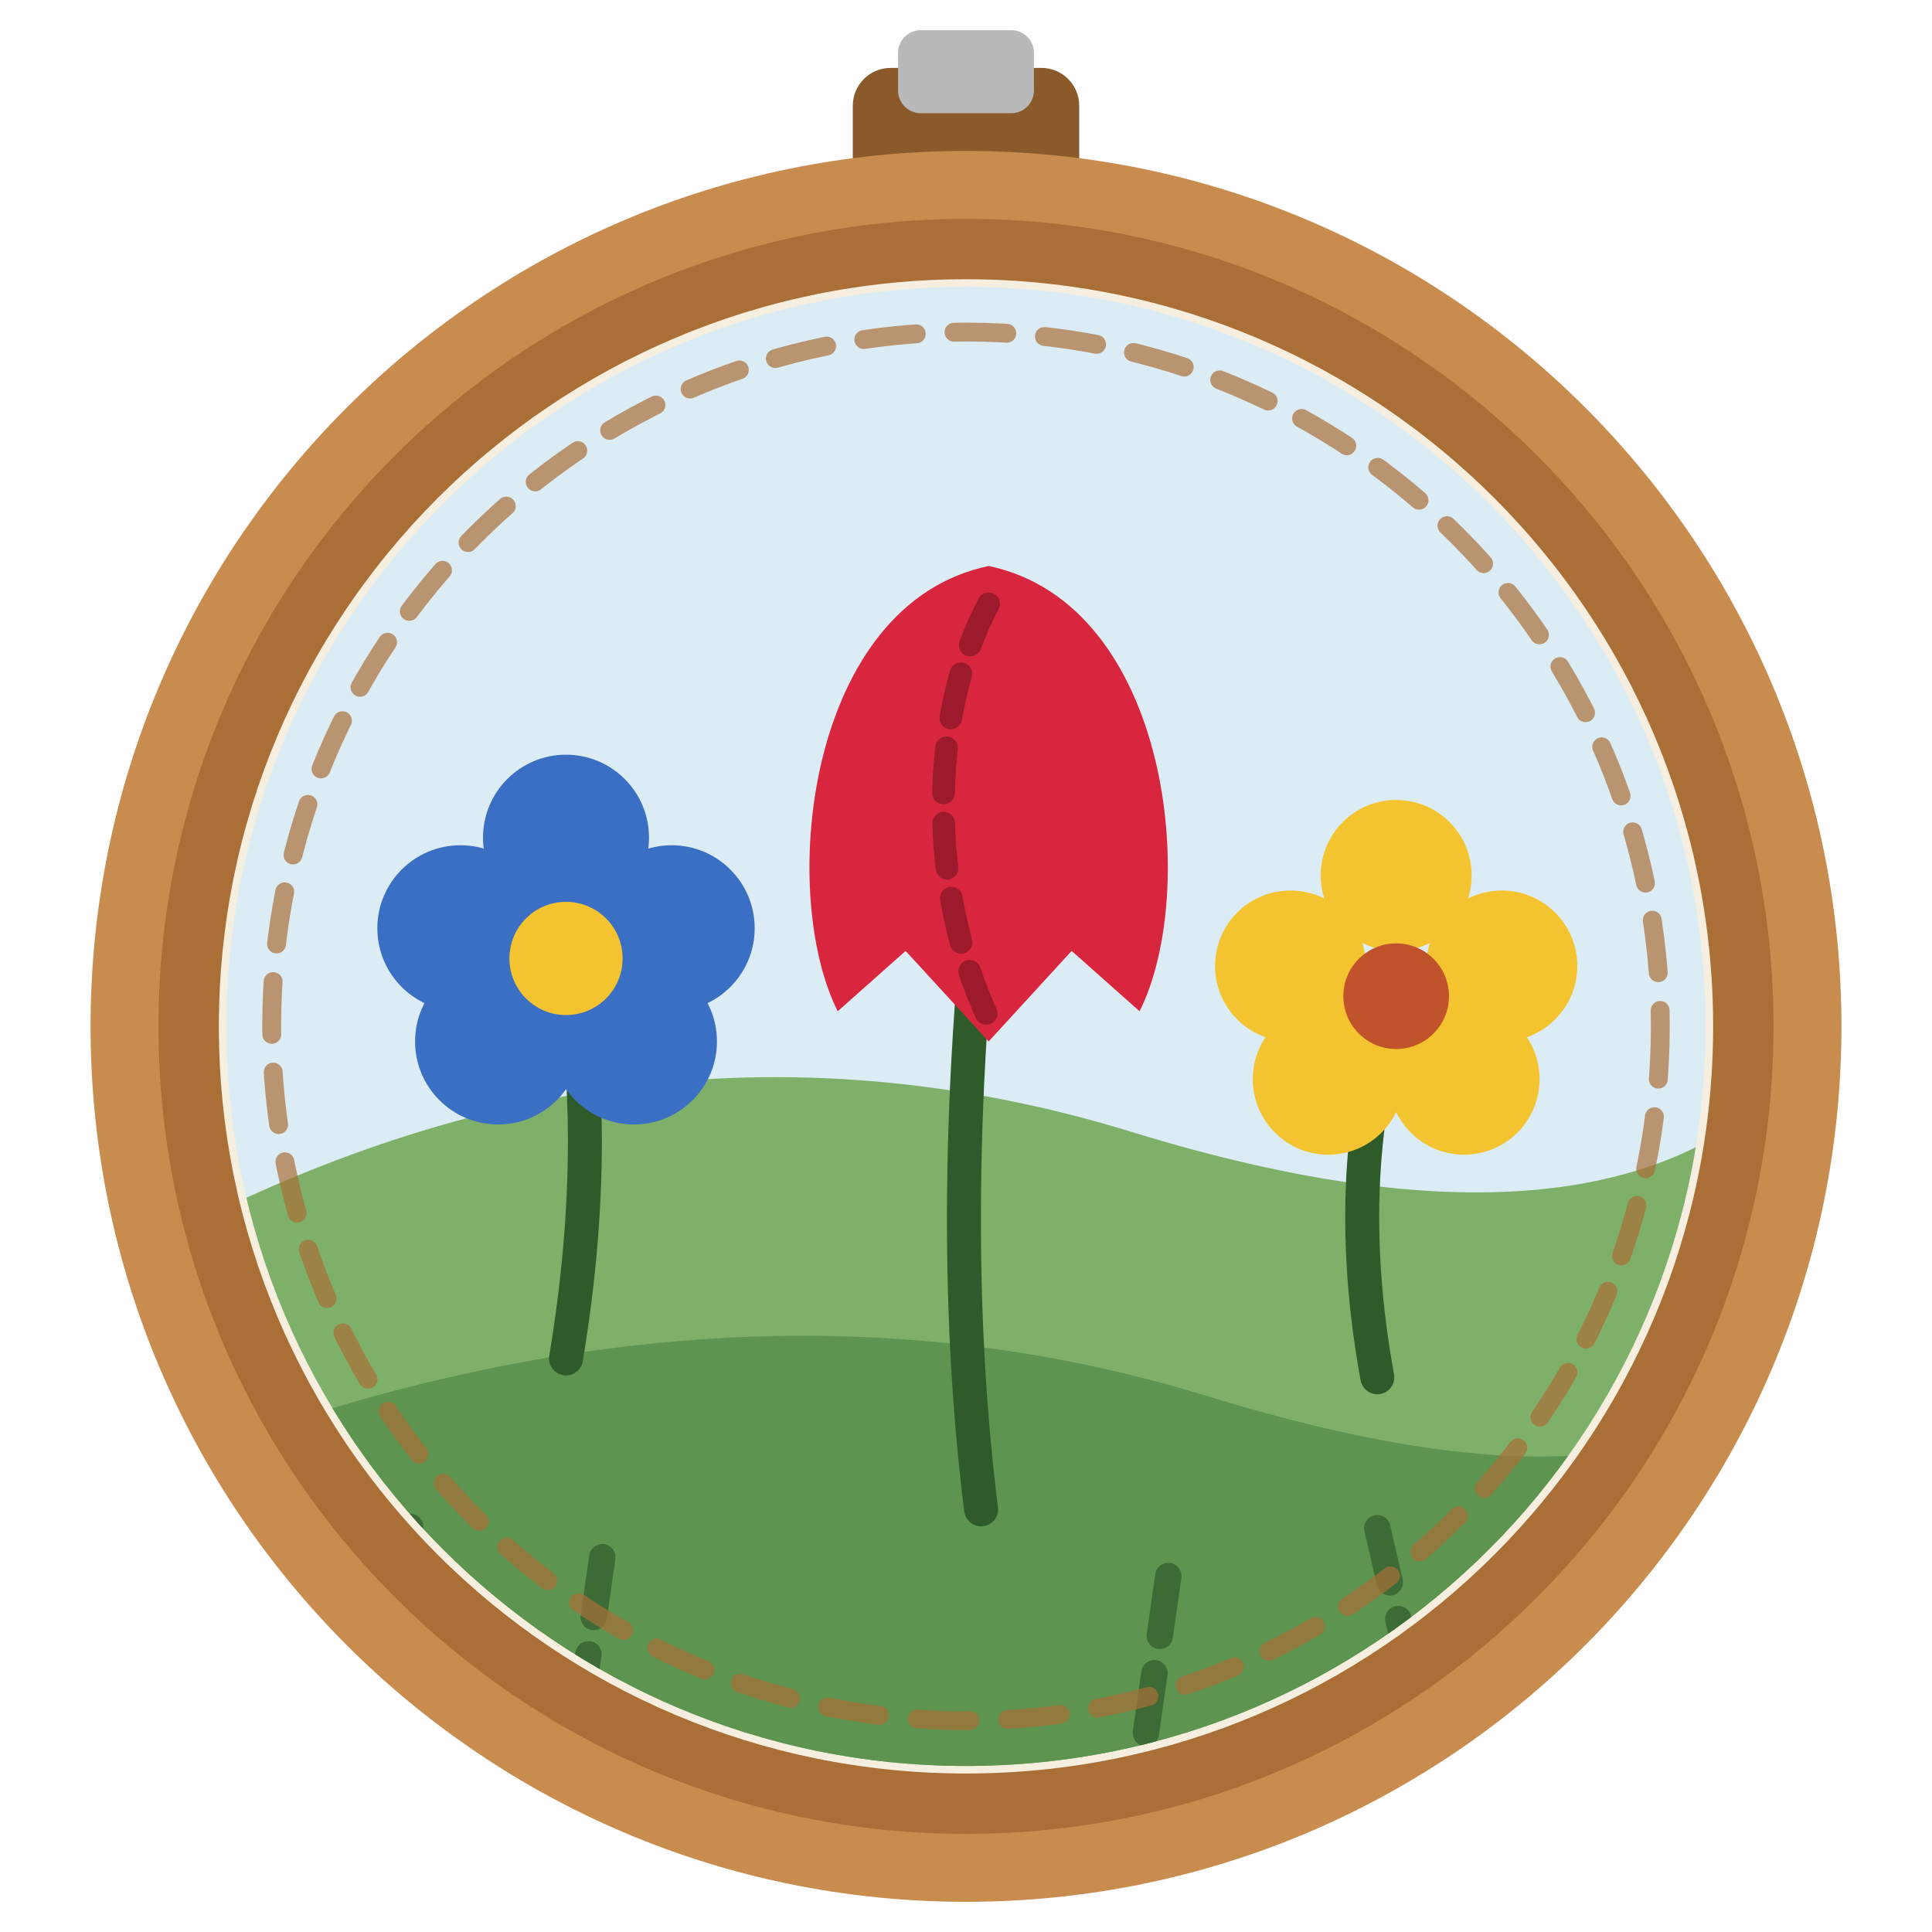
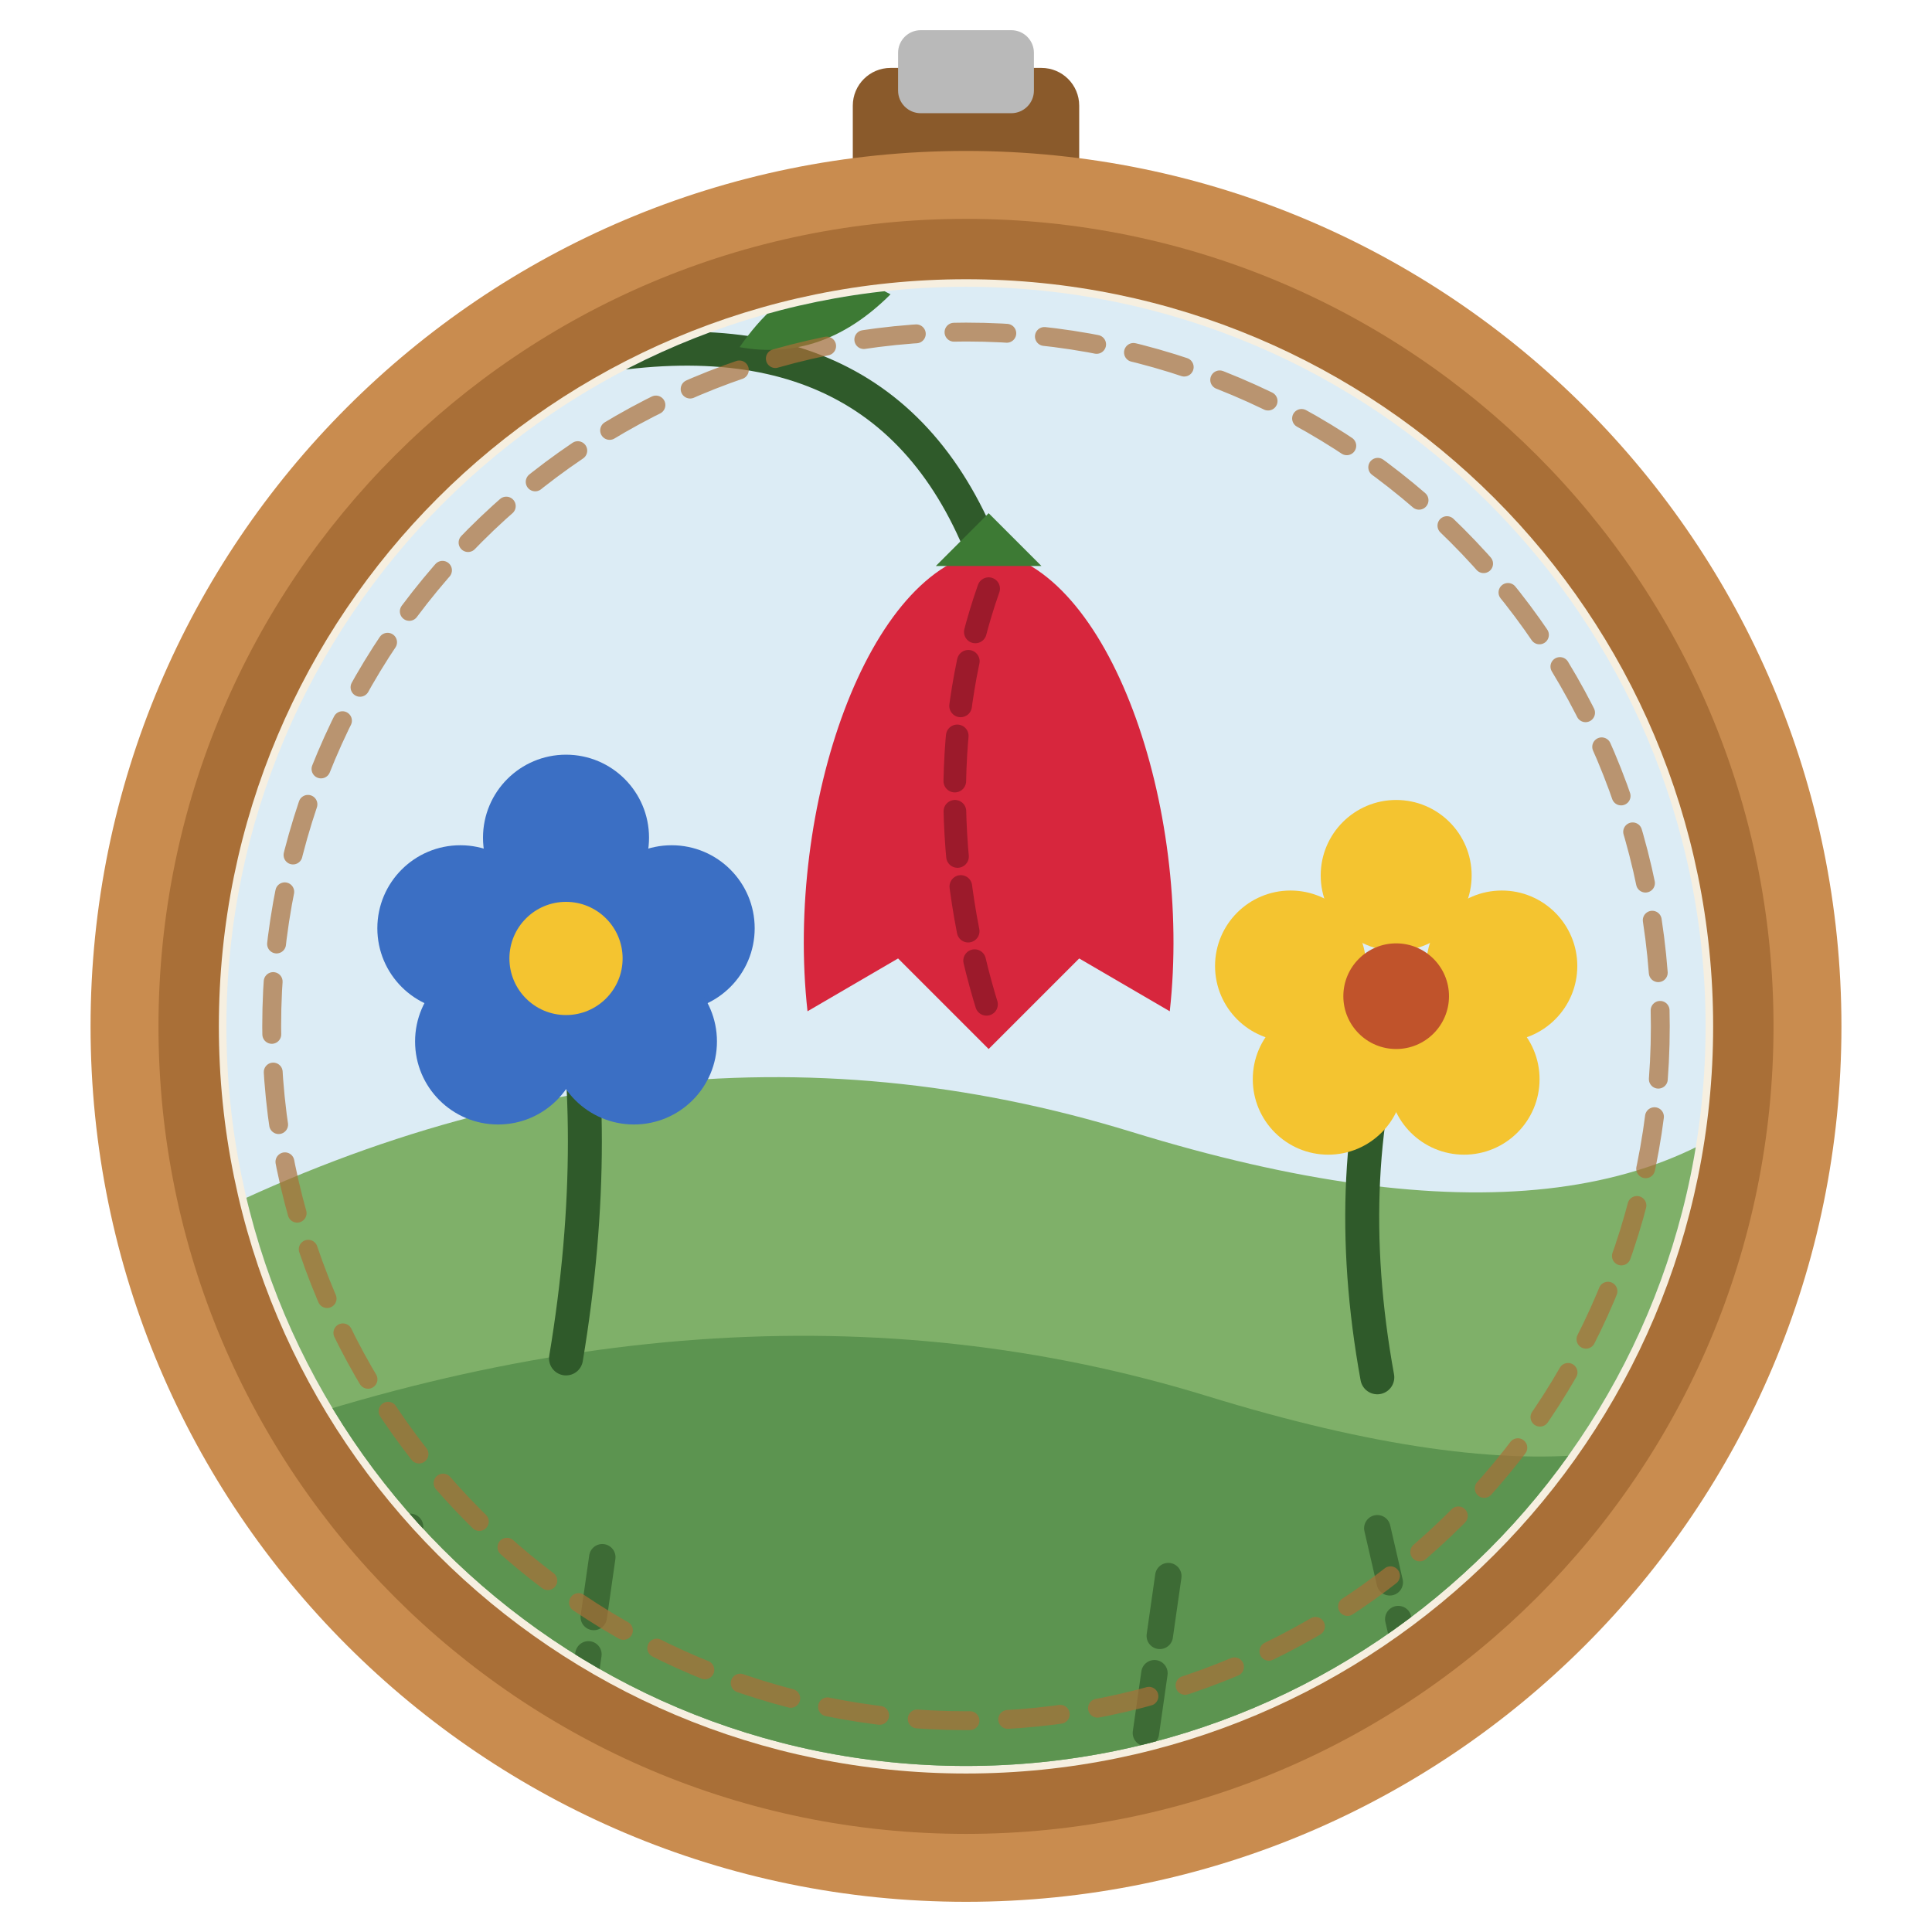
<svg xmlns="http://www.w3.org/2000/svg" width="512" height="512" viewBox="0 0 512 512">
  <defs>
    <clipPath id="tela">
      <circle cx="256" cy="272" r="196" />
    </clipPath>
  </defs>
  <rect x="226" y="18" width="60" height="44" rx="10" fill="#8a5a2b" />
  <rect x="238" y="8" width="36" height="22" rx="6" fill="#b9b9b9" />
  <circle cx="256" cy="272" r="232" fill="#c98c4f" />
  <circle cx="256" cy="272" r="214" fill="#a96f37" />
  <circle cx="256" cy="272" r="198" fill="#f6efe0" />
  <g clip-path="url(#tela)">
    <rect x="40" y="60" width="440" height="430" fill="#dcecf5" />
    <path d="M40 330 Q170 260 300 300 T480 280 V500 H40 Z" fill="#7fb069" />
    <path d="M40 390 Q190 330 320 370 T480 350 V500 H40 Z" fill="#5c9450" />
    <g stroke="#3d6b35" stroke-width="7" stroke-linecap="round" fill="none" stroke-dasharray="16 10">
      <path d="M90 470 L110 400" />
      <path d="M150 480 L160 410" />
      <path d="M380 470 L365 405" />
      <path d="M430 450 L420 390" />
      <path d="M300 485 L310 415" />
    </g>
    <g stroke="#2f5a2a" stroke-width="9" stroke-linecap="round" fill="none">
      <path d="M150 360 Q160 300 150 250" />
-       <path d="M260 400 Q250 320 262 220" />
      <path d="M365 365 Q355 310 370 265" />
    </g>
    <g fill="#3b6fc4">
      <circle cx="150" cy="222" r="22" />
      <circle cx="122" cy="246" r="22" />
      <circle cx="178" cy="246" r="22" />
      <circle cx="132" cy="276" r="22" />
      <circle cx="168" cy="276" r="22" />
    </g>
    <circle cx="150" cy="254" r="15" fill="#f4c430" />
-     <path d="M262 150 C214 160 206 236 222 268 L240 252 L262 276 L284 252 L302 268 C318 236 310 160 262 150 Z" fill="#d7263d" />
-     <path d="M262 160 C246 190 246 236 262 270" stroke="#9c1a2b" stroke-width="6" fill="none" stroke-dasharray="12 8" stroke-linecap="round" />
+     <path d="M150 96 Q236 78 262 150" stroke="#2f5a2a" stroke-width="9" stroke-linecap="round" fill="none" />
+     <path d="M196 92 Q214 66 236 78 Q218 96 196 92 Z" fill="#3d7a34" />
+     <path d="M262 146 C230 150 208 214 214 268 L238 254 L262 278 L286 254 L310 268 C316 214 294 150 262 146 Z" fill="#d7263d" />
+     <path d="M248 150 L262 136 L276 150 Z" fill="#3d7a34" />
+     <path d="M262 156 C250 190 250 230 262 268" stroke="#9c1a2b" stroke-width="6" fill="none" stroke-dasharray="12 8" stroke-linecap="round" />
    <g fill="#f4c430">
      <circle cx="370" cy="232" r="20" />
      <circle cx="342" cy="256" r="20" />
      <circle cx="398" cy="256" r="20" />
      <circle cx="352" cy="286" r="20" />
      <circle cx="388" cy="286" r="20" />
    </g>
    <circle cx="370" cy="264" r="14" fill="#c0532b" />
  </g>
  <circle cx="256" cy="272" r="184" fill="none" stroke="#a96f37" stroke-width="5" stroke-dasharray="14 10" stroke-linecap="round" opacity="0.7" />
</svg>
